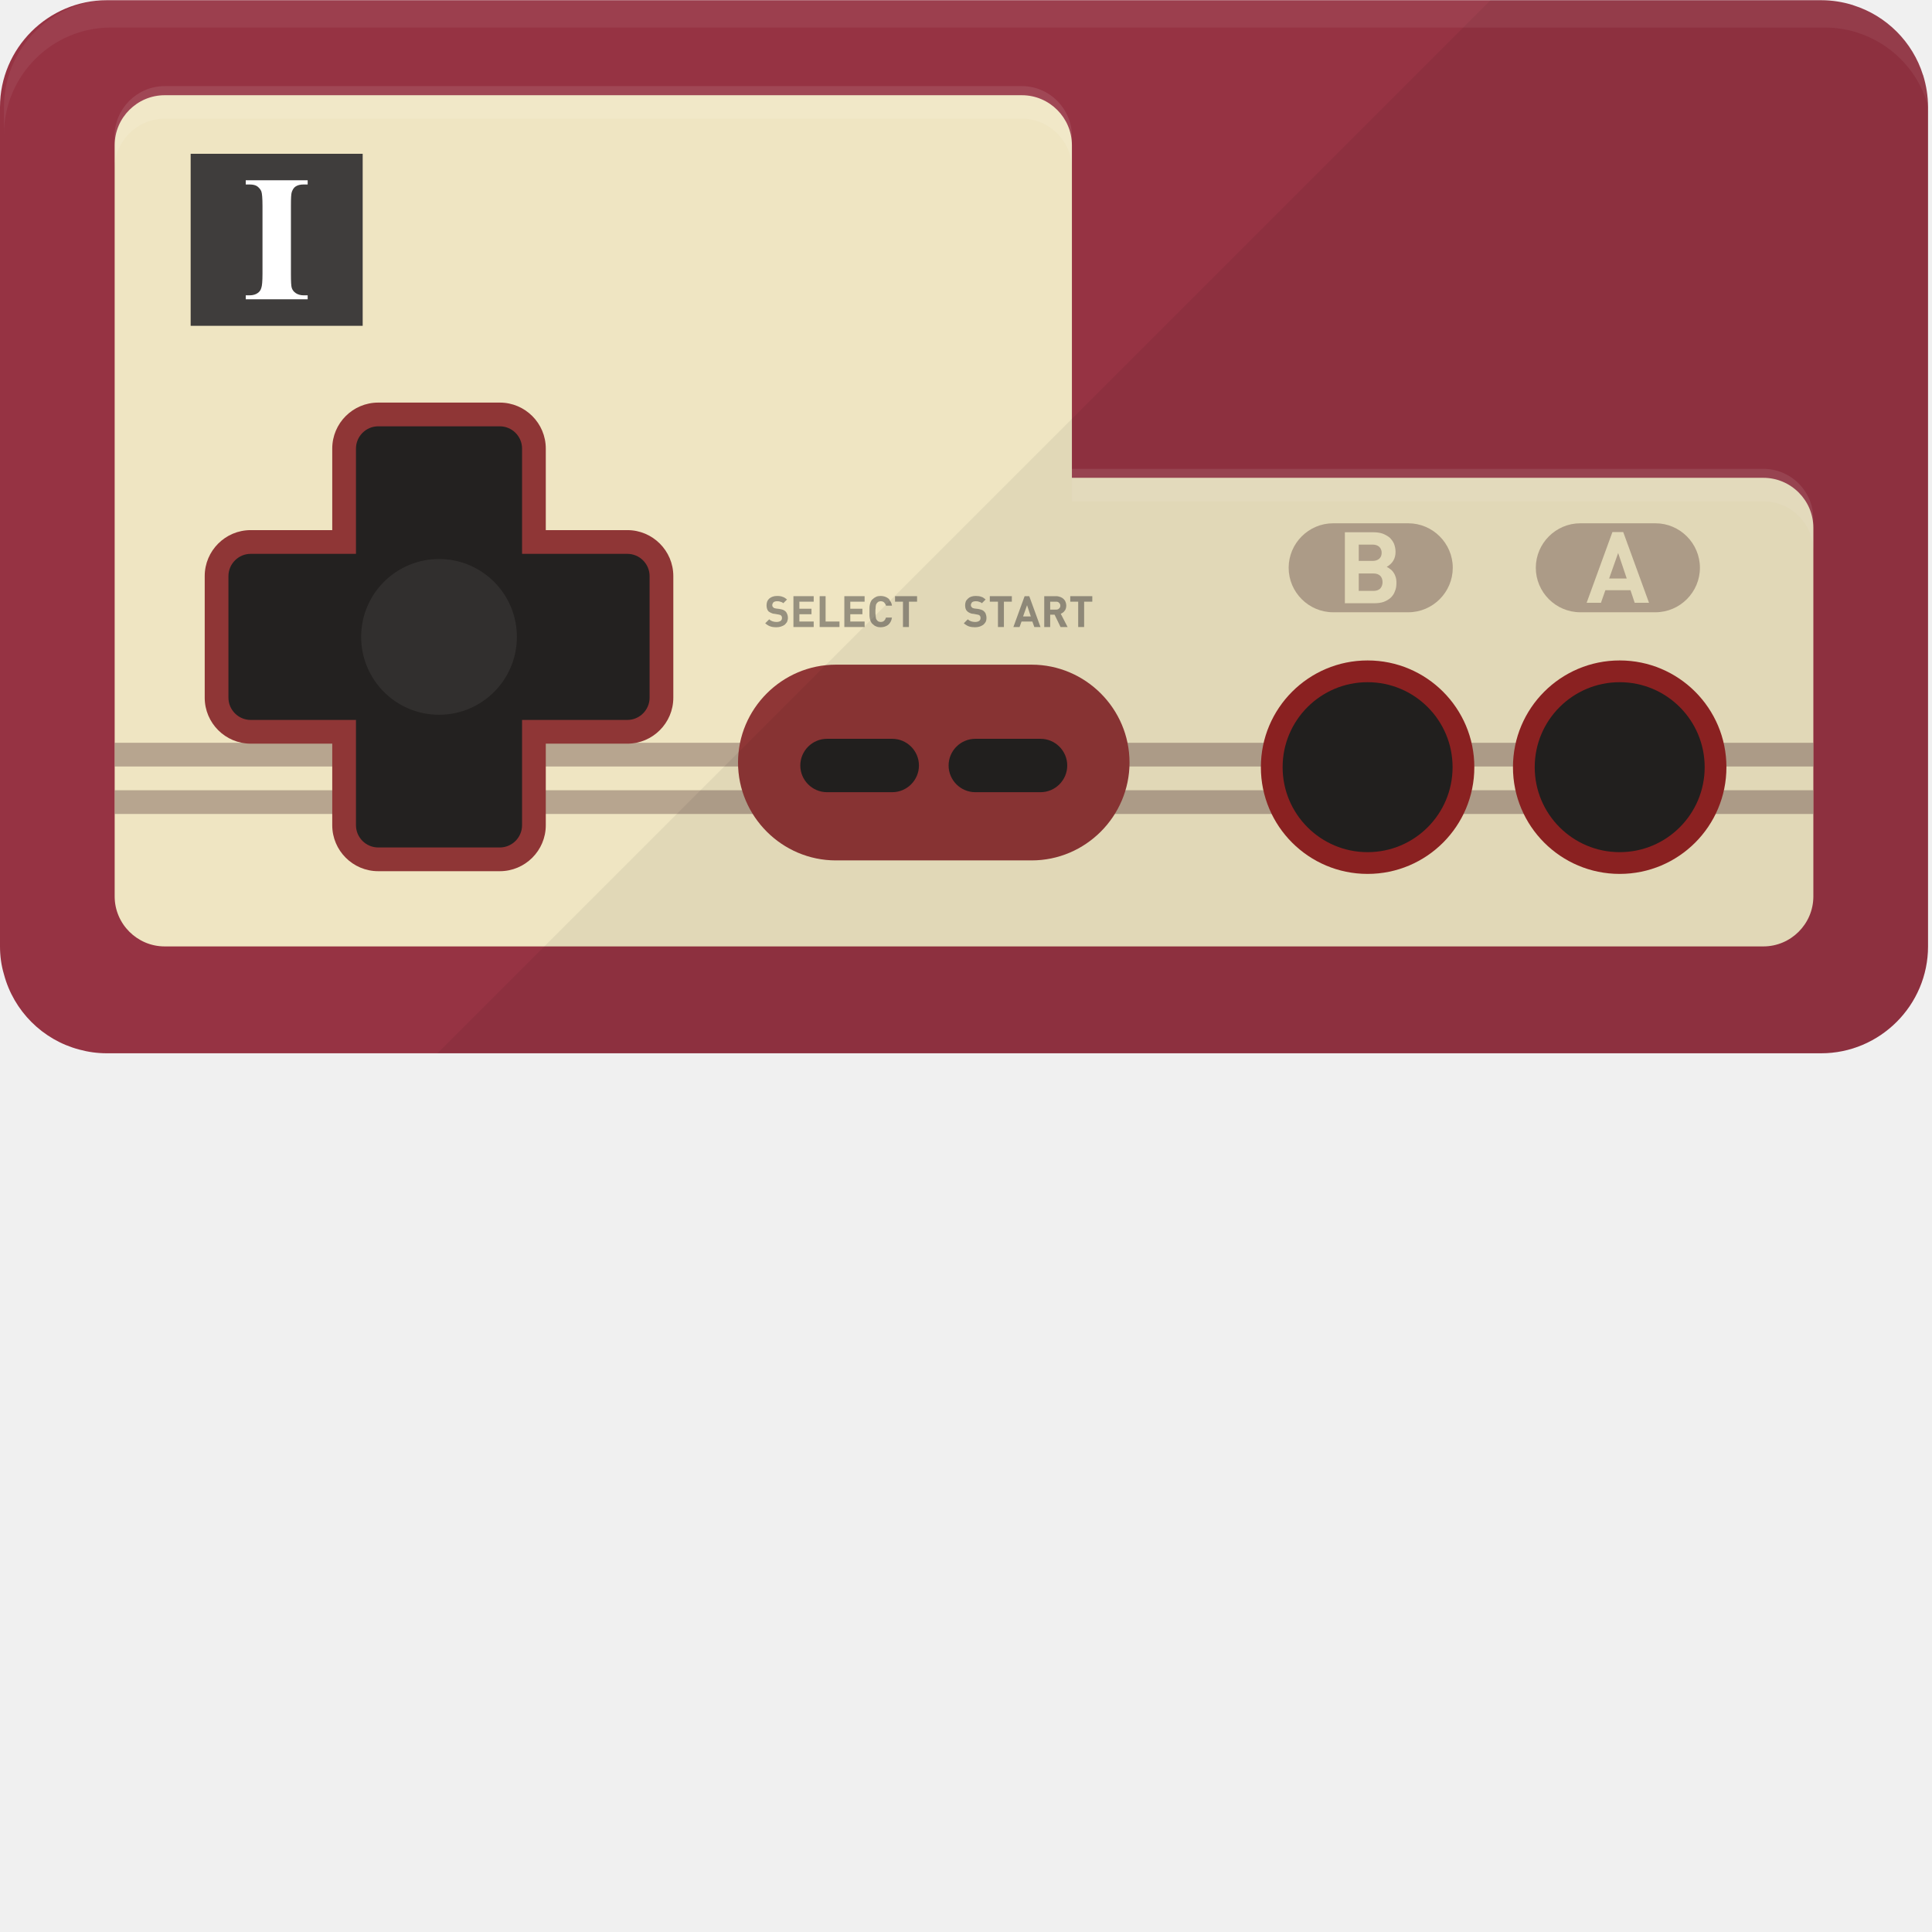
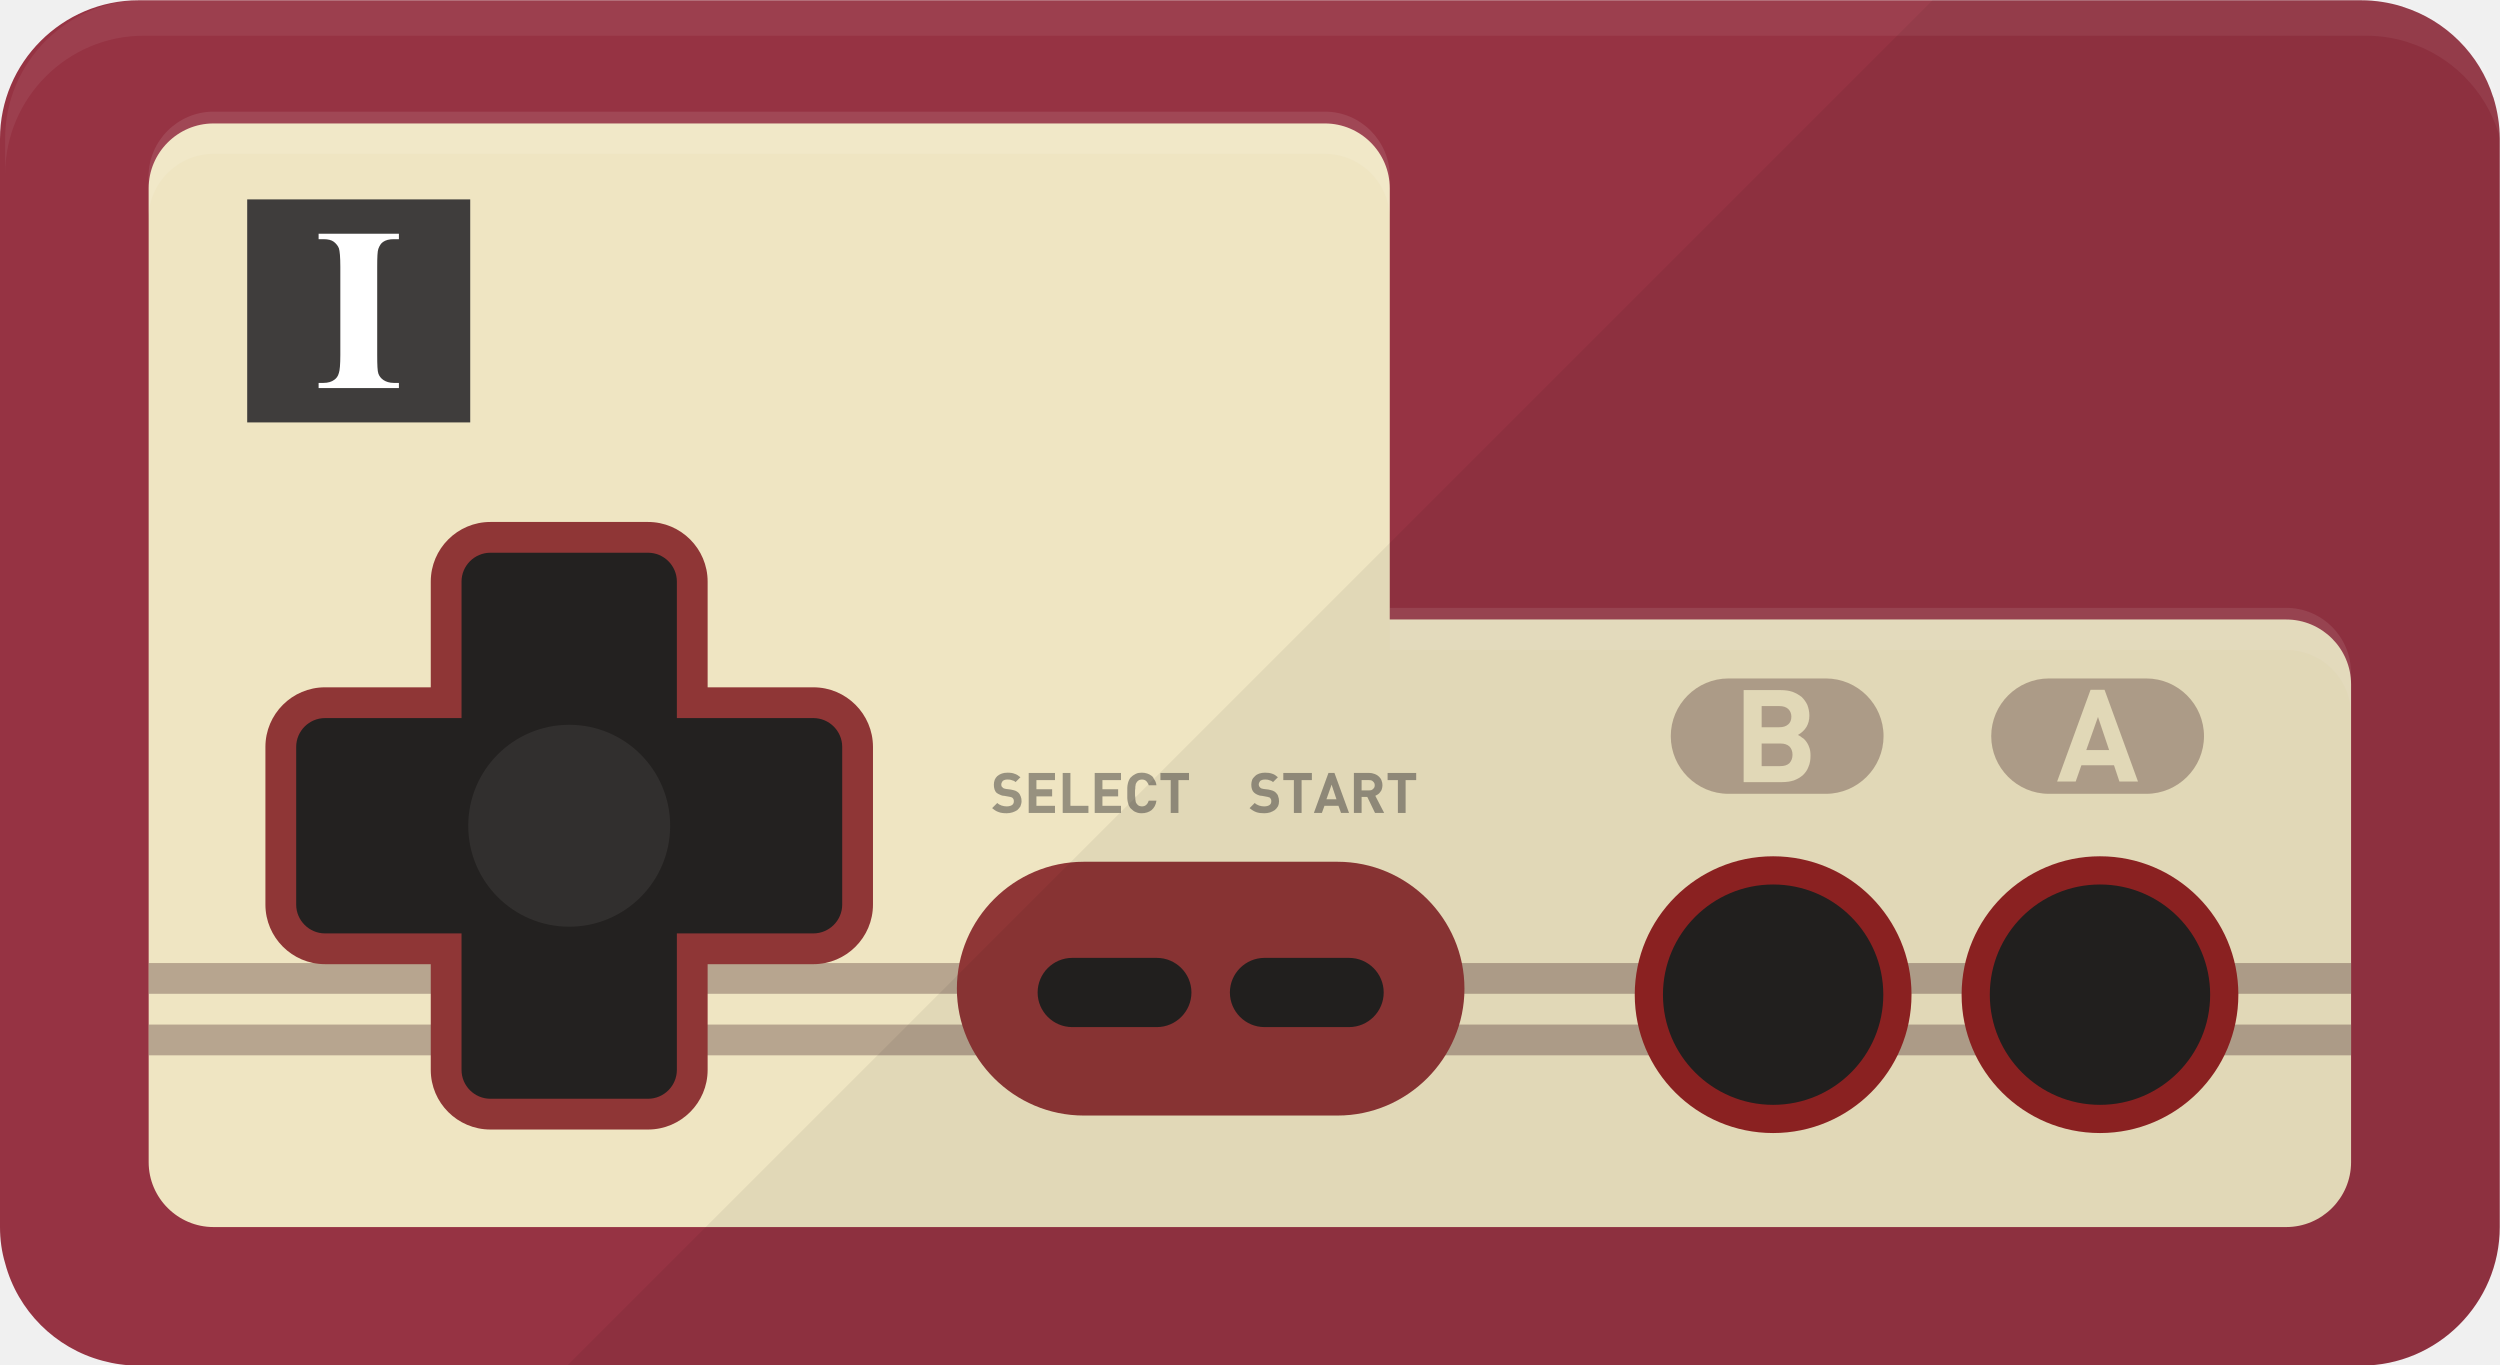
- <svg xmlns="http://www.w3.org/2000/svg" version="1.1" id="_x34_" viewBox="0 0 512 512" xml:space="preserve">
+ <svg xmlns="http://www.w3.org/2000/svg" version="1.1" id="_x34_" viewBox="0 0 511 279" xml:space="preserve">
  <g>
    <g>
      <g>
        <g>
          <path style="fill:#963343;" d="M510.948,28.386v222.416c0,15.595-12.733,28.328-28.327,28.328H28.328      c-2.57,0-5.023-0.351-7.359-0.993c-9.696-2.57-17.347-10.221-19.917-19.917C0.35,255.883,0,253.372,0,250.802V28.386      C0,12.791,12.733,0.058,28.328,0.058h454.293c2.92,0,5.782,0.467,8.411,1.285c0.059,0,0.117,0.058,0.117,0.058      c8.761,2.745,15.712,9.696,18.457,18.457c0.058,0.058,0.058,0.117,0.058,0.117C510.481,22.662,510.948,25.466,510.948,28.386z" />
          <path style="fill:#EFE5C2;" d="M467.308,126.625h-183.24V38.488c0-7.29-5.964-13.254-13.254-13.254H43.641      c-7.29,0-13.254,5.964-13.254,13.254v199.068c0,7.29,5.965,13.254,13.254,13.254h81.741h145.432h196.494      c7.294,0,13.251-5.958,13.251-13.252v-97.682C480.559,132.583,474.602,126.625,467.308,126.625z" />
          <g>
            <rect x="50.527" y="40.756" style="fill:#3F3D3C;" width="45.587" height="45.587" />
            <g>
              <path style="fill:#FFFFFF;" d="M77.331,50.873c0.234-0.642,0.526-1.11,0.935-1.402c0.584-0.409,1.285-0.584,2.22-0.584h1.051        v-1.11H65.124v1.11h0.993c0.934,0,1.636,0.175,2.103,0.526c0.526,0.409,0.876,0.876,1.051,1.343        c0.175,0.526,0.292,1.752,0.292,3.797v17.989c0,1.986-0.117,3.213-0.292,3.68c-0.175,0.701-0.526,1.11-0.934,1.402        c-0.526,0.409-1.285,0.642-2.219,0.642h-0.993v1.051h16.412v-1.051h-1.051c-0.876,0-1.577-0.234-2.103-0.584        c-0.525-0.351-0.876-0.817-1.051-1.343c-0.175-0.467-0.233-1.752-0.233-3.797V54.553        C77.098,52.567,77.156,51.34,77.331,50.873z" />
            </g>
          </g>
          <polygon style="opacity:0.5;fill:#80665B;" points="30.388,203.133 112.13,203.133 284.064,203.133 480.559,203.133       480.559,196.845 284.064,196.845 112.13,196.845 30.388,196.845     " />
          <polygon style="opacity:0.5;fill:#80665B;" points="30.388,215.708 112.13,215.708 284.064,215.708 480.559,215.708       480.559,209.421 284.064,209.421 112.13,209.421 30.388,209.421     " />
          <path style="fill:#8F3636;" d="M100.231,230.875c-6.718,0-12.183-5.465-12.183-12.183v-21.615H66.434      c-6.718,0-12.183-5.465-12.183-12.183V152.67c0-6.718,5.465-12.183,12.183-12.183h21.615v-21.614      c0-6.718,5.465-12.183,12.183-12.183h32.225c6.718,0,12.183,5.465,12.183,12.183v21.614h21.614      c6.718,0,12.183,5.465,12.183,12.183v32.225c0,6.718-5.465,12.183-12.183,12.183h-21.614v21.615      c0,6.718-5.465,12.183-12.183,12.183H100.231z" />
          <g>
            <path style="fill:#232120;" d="M166.254,146.775h-27.902v-27.902c0-3.242-2.653-5.895-5.895-5.895h-32.225       c-3.242,0-5.895,2.653-5.895,5.895v27.902H66.434c-3.242,0-5.895,2.653-5.895,5.895v32.225c0,3.242,2.653,5.895,5.895,5.895       h27.902v27.902c0,3.242,2.653,5.895,5.895,5.895h32.225c3.242,0,5.895-2.653,5.895-5.895V190.79h27.902       c3.242,0,5.895-2.653,5.895-5.895V152.67C172.149,149.428,169.496,146.775,166.254,146.775z" />
            <circle style="opacity:0.5;fill:#3F3D3C;" cx="116.344" cy="168.783" r="20.632" />
          </g>
          <g>
            <circle style="fill:#932323;" cx="362.428" cy="203.31" r="28.285" />
            <circle style="fill:#232120;" cx="362.428" cy="203.31" r="22.521" />
            <circle style="fill:#932323;" cx="429.236" cy="203.31" r="28.285" />
            <circle style="fill:#232120;" cx="429.236" cy="203.31" r="22.521" />
          </g>
          <g style="opacity:0.5;">
            <path style="fill:#3F3D3C;" d="M208.632,162.782c-0.117-0.292-0.234-0.525-0.467-0.759c-0.175-0.175-0.409-0.292-0.642-0.409       c-0.234-0.058-0.526-0.175-0.935-0.233l-0.934-0.117c-0.175-0.058-0.35-0.058-0.467-0.117       c-0.117-0.058-0.234-0.117-0.292-0.234c-0.117-0.058-0.175-0.175-0.175-0.234c-0.059-0.117-0.059-0.234-0.059-0.292       c0-0.292,0.117-0.526,0.292-0.759c0.234-0.175,0.526-0.292,0.934-0.292c0.292,0,0.584,0,0.876,0.117       c0.292,0.059,0.584,0.175,0.818,0.409l0.993-0.993c-0.35-0.292-0.759-0.584-1.168-0.701c-0.409-0.175-0.876-0.233-1.46-0.233       c-0.467,0-0.818,0.058-1.168,0.175c-0.35,0.117-0.642,0.292-0.934,0.526c-0.234,0.233-0.409,0.467-0.526,0.759       c-0.117,0.35-0.175,0.642-0.175,0.993c0,0.701,0.175,1.285,0.525,1.635c0.234,0.175,0.409,0.292,0.701,0.409       c0.234,0.117,0.526,0.234,0.876,0.234l0.993,0.175c0.234,0.059,0.35,0.059,0.467,0.117c0.117,0,0.175,0.058,0.292,0.175       c0.175,0.175,0.233,0.35,0.233,0.643c0,0.35-0.116,0.584-0.35,0.759c-0.233,0.175-0.642,0.292-1.11,0.292       c-0.35,0-0.701-0.058-1.051-0.175c-0.35-0.117-0.642-0.292-0.876-0.525l-1.051,1.051c0.409,0.35,0.817,0.642,1.343,0.817       c0.467,0.175,0.993,0.234,1.635,0.234c0.409,0,0.818-0.059,1.168-0.175c0.409-0.117,0.701-0.292,0.993-0.467       c0.233-0.234,0.467-0.467,0.642-0.759c0.117-0.35,0.234-0.701,0.234-1.051C208.807,163.366,208.748,163.074,208.632,162.782z" />
            <path style="fill:#3F3D3C;" d="M215.64,159.452v-1.46h-5.373v8.177h5.373v-1.46h-3.796v-1.928h3.212v-1.46h-3.212v-1.869       H215.64z" />
            <path style="fill:#3F3D3C;" d="M218.794,164.709v-6.717h-1.577v8.177h5.257v-1.46H218.794z" />
            <path style="fill:#3F3D3C;" d="M229.132,159.452v-1.46h-5.373v8.177h5.373v-1.46h-3.796v-1.928h3.212v-1.46h-3.212v-1.869       H229.132z" />
            <path style="fill:#3F3D3C;" d="M234.331,164.476c-0.233,0.234-0.525,0.35-0.934,0.35c-0.175,0-0.409-0.058-0.584-0.117       c-0.175-0.117-0.292-0.175-0.409-0.35c-0.058-0.059-0.117-0.175-0.175-0.234c-0.058-0.117-0.117-0.292-0.117-0.467       c-0.059-0.117-0.059-0.35-0.059-0.584v-0.058c-0.058-0.292-0.058-0.526-0.058-0.935c0-0.409,0-0.701,0.058-0.934       c0-0.292,0-0.467,0.059-0.643c0-0.175,0.058-0.35,0.117-0.409c0.059-0.117,0.117-0.234,0.175-0.292       c0.117-0.117,0.234-0.234,0.409-0.35c0.175-0.058,0.409-0.117,0.584-0.117c0.409,0,0.701,0.117,0.934,0.351       c0.175,0.175,0.292,0.409,0.409,0.642c0,0.058,0.059,0.117,0.059,0.175h1.577c-0.059-0.525-0.234-0.934-0.526-1.285       c-0.058-0.233-0.233-0.467-0.467-0.642c-0.526-0.409-1.226-0.642-1.986-0.642c-0.467,0-0.876,0.058-1.227,0.233       c-0.35,0.175-0.642,0.35-0.934,0.642c-0.234,0.175-0.35,0.409-0.467,0.642c-0.117,0.234-0.175,0.467-0.234,0.701       c-0.058,0.292-0.117,0.584-0.117,0.876v2.103c0,0.292,0.059,0.584,0.117,0.876c0.058,0.117,0.058,0.292,0.117,0.409       c0.058,0.117,0.058,0.234,0.117,0.292c0.117,0.233,0.233,0.467,0.467,0.642c0.292,0.292,0.584,0.526,0.934,0.642       c0.35,0.175,0.759,0.234,1.227,0.234c0.759,0,1.46-0.234,1.986-0.642c0.526-0.467,0.876-1.052,0.993-1.928h-1.577       C234.681,164.008,234.565,164.242,234.331,164.476z" />
            <path style="fill:#3F3D3C;" d="M237.193,157.992v1.46h2.103v6.717h1.577v-6.717h2.161v-1.46H237.193z" />
          </g>
          <g style="opacity:0.5;">
            <path style="fill:#3F3D3C;" d="M261.256,162.782c-0.058-0.292-0.233-0.525-0.467-0.759c-0.175-0.175-0.35-0.292-0.643-0.409       c-0.233-0.058-0.526-0.175-0.876-0.233l-0.993-0.117c-0.175-0.058-0.351-0.058-0.467-0.117       c-0.117-0.058-0.175-0.117-0.292-0.234c-0.058-0.058-0.117-0.175-0.175-0.234c0-0.117-0.058-0.234-0.058-0.292       c0-0.292,0.117-0.526,0.292-0.759c0.234-0.175,0.526-0.292,0.993-0.292c0.234,0,0.526,0,0.818,0.117       c0.292,0.059,0.584,0.175,0.818,0.409l0.993-0.993c-0.35-0.292-0.701-0.584-1.11-0.701c-0.467-0.175-0.935-0.233-1.519-0.233       c-0.409,0-0.818,0.058-1.168,0.175c-0.35,0.117-0.642,0.292-0.876,0.526c-0.233,0.233-0.467,0.467-0.584,0.759       c-0.117,0.35-0.175,0.642-0.175,0.993c0,0.701,0.175,1.285,0.584,1.635c0.175,0.175,0.409,0.292,0.642,0.409       c0.233,0.117,0.584,0.234,0.935,0.234l0.934,0.175c0.233,0.059,0.409,0.059,0.467,0.117c0.117,0,0.234,0.058,0.292,0.175       c0.175,0.175,0.234,0.35,0.234,0.643c0,0.35-0.117,0.584-0.35,0.759c-0.234,0.175-0.584,0.292-1.11,0.292       c-0.35,0-0.701-0.058-1.051-0.175c-0.35-0.117-0.642-0.292-0.876-0.525l-1.052,1.051c0.409,0.35,0.876,0.642,1.344,0.817       c0.467,0.175,1.051,0.234,1.635,0.234c0.467,0,0.818-0.059,1.227-0.175c0.35-0.117,0.642-0.292,0.934-0.467       c0.292-0.234,0.467-0.467,0.643-0.759c0.175-0.35,0.233-0.701,0.233-1.051C261.432,163.366,261.373,163.074,261.256,162.782z" />
            <path style="fill:#3F3D3C;" d="M262.308,157.992v1.46h2.161v6.717h1.577v-6.717h2.103v-1.46H262.308z" />
            <path style="fill:#3F3D3C;" d="M272.763,157.992h-1.227l-2.979,8.177h1.636l0.526-1.46h2.862l0.526,1.46h1.635L272.763,157.992       z M271.127,163.366l1.052-2.979l0.993,2.979H271.127z" />
            <path style="fill:#3F3D3C;" d="M281.115,162.665c0.175-0.117,0.351-0.175,0.526-0.292c0.175-0.117,0.35-0.292,0.467-0.467       c0.175-0.175,0.292-0.409,0.35-0.643c0.058-0.233,0.117-0.467,0.117-0.759c0-0.35-0.059-0.642-0.175-0.934       c-0.117-0.35-0.292-0.584-0.526-0.818c-0.233-0.234-0.526-0.409-0.818-0.525c-0.35-0.117-0.701-0.234-1.11-0.234h-3.212v8.177       h1.577v-3.271h1.168l1.577,3.271h1.869L281.115,162.665z M280.648,161.263c-0.175,0.234-0.467,0.292-0.818,0.292h-1.519v-2.103       h1.519c0.35,0,0.642,0.059,0.818,0.292c0.234,0.175,0.35,0.467,0.35,0.759C280.998,160.854,280.882,161.088,280.648,161.263z" />
            <path style="fill:#3F3D3C;" d="M283.627,157.992v1.46h2.103v6.717h1.577v-6.717h2.161v-1.46H283.627z" />
          </g>
          <g>
            <path style="opacity:0.5;fill:#80665B;" d="M438.707,162.257h-19.911c-6.484,0-11.79-5.305-11.79-11.79v0       c0-6.484,5.305-11.79,11.79-11.79h19.911c6.484,0,11.79,5.305,11.79,11.79v0C450.497,156.951,445.191,162.257,438.707,162.257z       " />
            <path style="fill:#EFE5C2;" d="M430.171,140.996h-2.862l-6.834,18.749h3.797l1.168-3.329h6.658l1.11,3.329h3.797       L430.171,140.996z M426.433,153.32l2.395-6.775l2.278,6.775H426.433z" />
          </g>
          <g>
            <path style="opacity:0.5;fill:#80665B;" d="M373.209,162.257h-19.912c-6.484,0-11.79-5.305-11.79-11.79v0       c0-6.484,5.305-11.79,11.79-11.79h19.912c6.484,0,11.79,5.305,11.79,11.79v0C384.998,156.951,379.693,162.257,373.209,162.257z       " />
            <path style="fill:#EFE5C2;" d="M369.778,152.677c-0.175-0.526-0.467-0.993-0.876-1.46c-0.175-0.175-0.35-0.35-0.584-0.467       c-0.175-0.175-0.467-0.35-0.818-0.525c1.519-0.876,2.336-2.161,2.336-3.972c0-0.818-0.175-1.519-0.409-2.161       c-0.292-0.642-0.701-1.168-1.168-1.635c-0.526-0.409-1.11-0.759-1.869-1.051c-0.701-0.234-1.518-0.35-2.395-0.35h-7.593v18.807       h7.885c0.876,0,1.694-0.117,2.395-0.35c0.759-0.292,1.343-0.642,1.869-1.11c0.467-0.467,0.876-0.993,1.109-1.694       c0.292-0.642,0.409-1.402,0.409-2.22C370.07,153.845,370.012,153.203,369.778,152.677z M360.082,144.325h3.621       c0.759,0,1.343,0.175,1.811,0.584c0.409,0.409,0.642,0.935,0.642,1.577c0,0.701-0.234,1.227-0.642,1.577       c-0.467,0.409-1.051,0.584-1.811,0.584h-3.621V144.325z M365.747,156.007c-0.467,0.409-1.051,0.584-1.811,0.584h-3.855v-4.614       h3.855c0.759,0,1.343,0.175,1.811,0.584c0.409,0.409,0.642,0.993,0.642,1.694C366.39,155.014,366.156,155.539,365.747,156.007z       " />
          </g>
          <g>
            <path style="fill:#8F3636;" d="M273.397,228.017h-51.875c-14.266,0-25.937-11.672-25.937-25.937l0,0       c0-14.266,11.672-25.937,25.937-25.937h51.875c14.266,0,25.937,11.672,25.937,25.937l0,0       C299.335,216.345,287.663,228.017,273.397,228.017z" />
            <g>
              <path style="fill:#232120;" d="M236.456,209.939h-17.292c-3.891,0-7.074-3.183-7.074-7.074l0,0        c0-3.891,3.183-7.074,7.074-7.074h17.292c3.891,0,7.074,3.183,7.074,7.074l0,0        C243.53,206.756,240.347,209.939,236.456,209.939z" />
              <path style="fill:#232120;" d="M275.755,209.939h-17.292c-3.891,0-7.074-3.183-7.074-7.074l0,0        c0-3.891,3.183-7.074,7.074-7.074h17.292c3.891,0,7.074,3.183,7.074,7.074l0,0        C282.829,206.756,279.646,209.939,275.755,209.939z" />
            </g>
          </g>
        </g>
        <g style="opacity:0.1;">
          <path style="fill:#FFFFFF;" d="M284.069,44.741c0-7.307-5.983-13.29-13.232-13.29H43.649c-7.306,0-13.29,5.983-13.29,13.29      v-8.63c0-7.307,5.983-13.29,13.29-13.29h227.188c7.249,0,13.232,5.983,13.232,13.29V44.741z" />
          <path style="fill:#FFFFFF;" d="M480.536,137.481v8.63c0-7.307-5.926-13.232-13.232-13.232H284.069v-8.63h183.235      C474.61,124.249,480.536,130.174,480.536,137.481z" />
        </g>
      </g>
      <path style="opacity:0.06;fill:#040000;" d="M510.948,28.386v222.416c0,15.595-12.733,28.328-28.327,28.328H115.939l28.327-28.328    l86.385-86.385l1.402-1.344v-0.058L395.01,0.058h87.611c2.92,0,5.782,0.467,8.411,1.285c0.059,0,0.117,0.058,0.117,0.058    c8.761,2.745,15.712,9.696,18.457,18.457c0.058,0.058,0.058,0.117,0.058,0.117C510.481,22.662,510.948,25.466,510.948,28.386z" />
    </g>
    <path style="opacity:0.06;fill:#FFFFFF;" d="M512,28.328v7.301c0-2.92-0.467-5.724-1.285-8.411c0,0,0-0.059-0.058-0.117   c-2.745-8.761-9.695-15.712-18.457-18.457c0,0-0.059-0.058-0.117-0.058c-2.628-0.818-5.49-1.285-8.411-1.285H29.379   c-15.595,0-28.328,12.733-28.328,28.328v-7.301C1.051,12.733,13.784,0,29.379,0h454.293c2.92,0,5.782,0.467,8.411,1.285   c0.059,0,0.117,0.058,0.117,0.058c8.761,2.745,15.712,9.696,18.457,18.457c0.058,0.059,0.058,0.117,0.058,0.117   C511.533,22.604,512,25.407,512,28.328z" />
  </g>
</svg>
